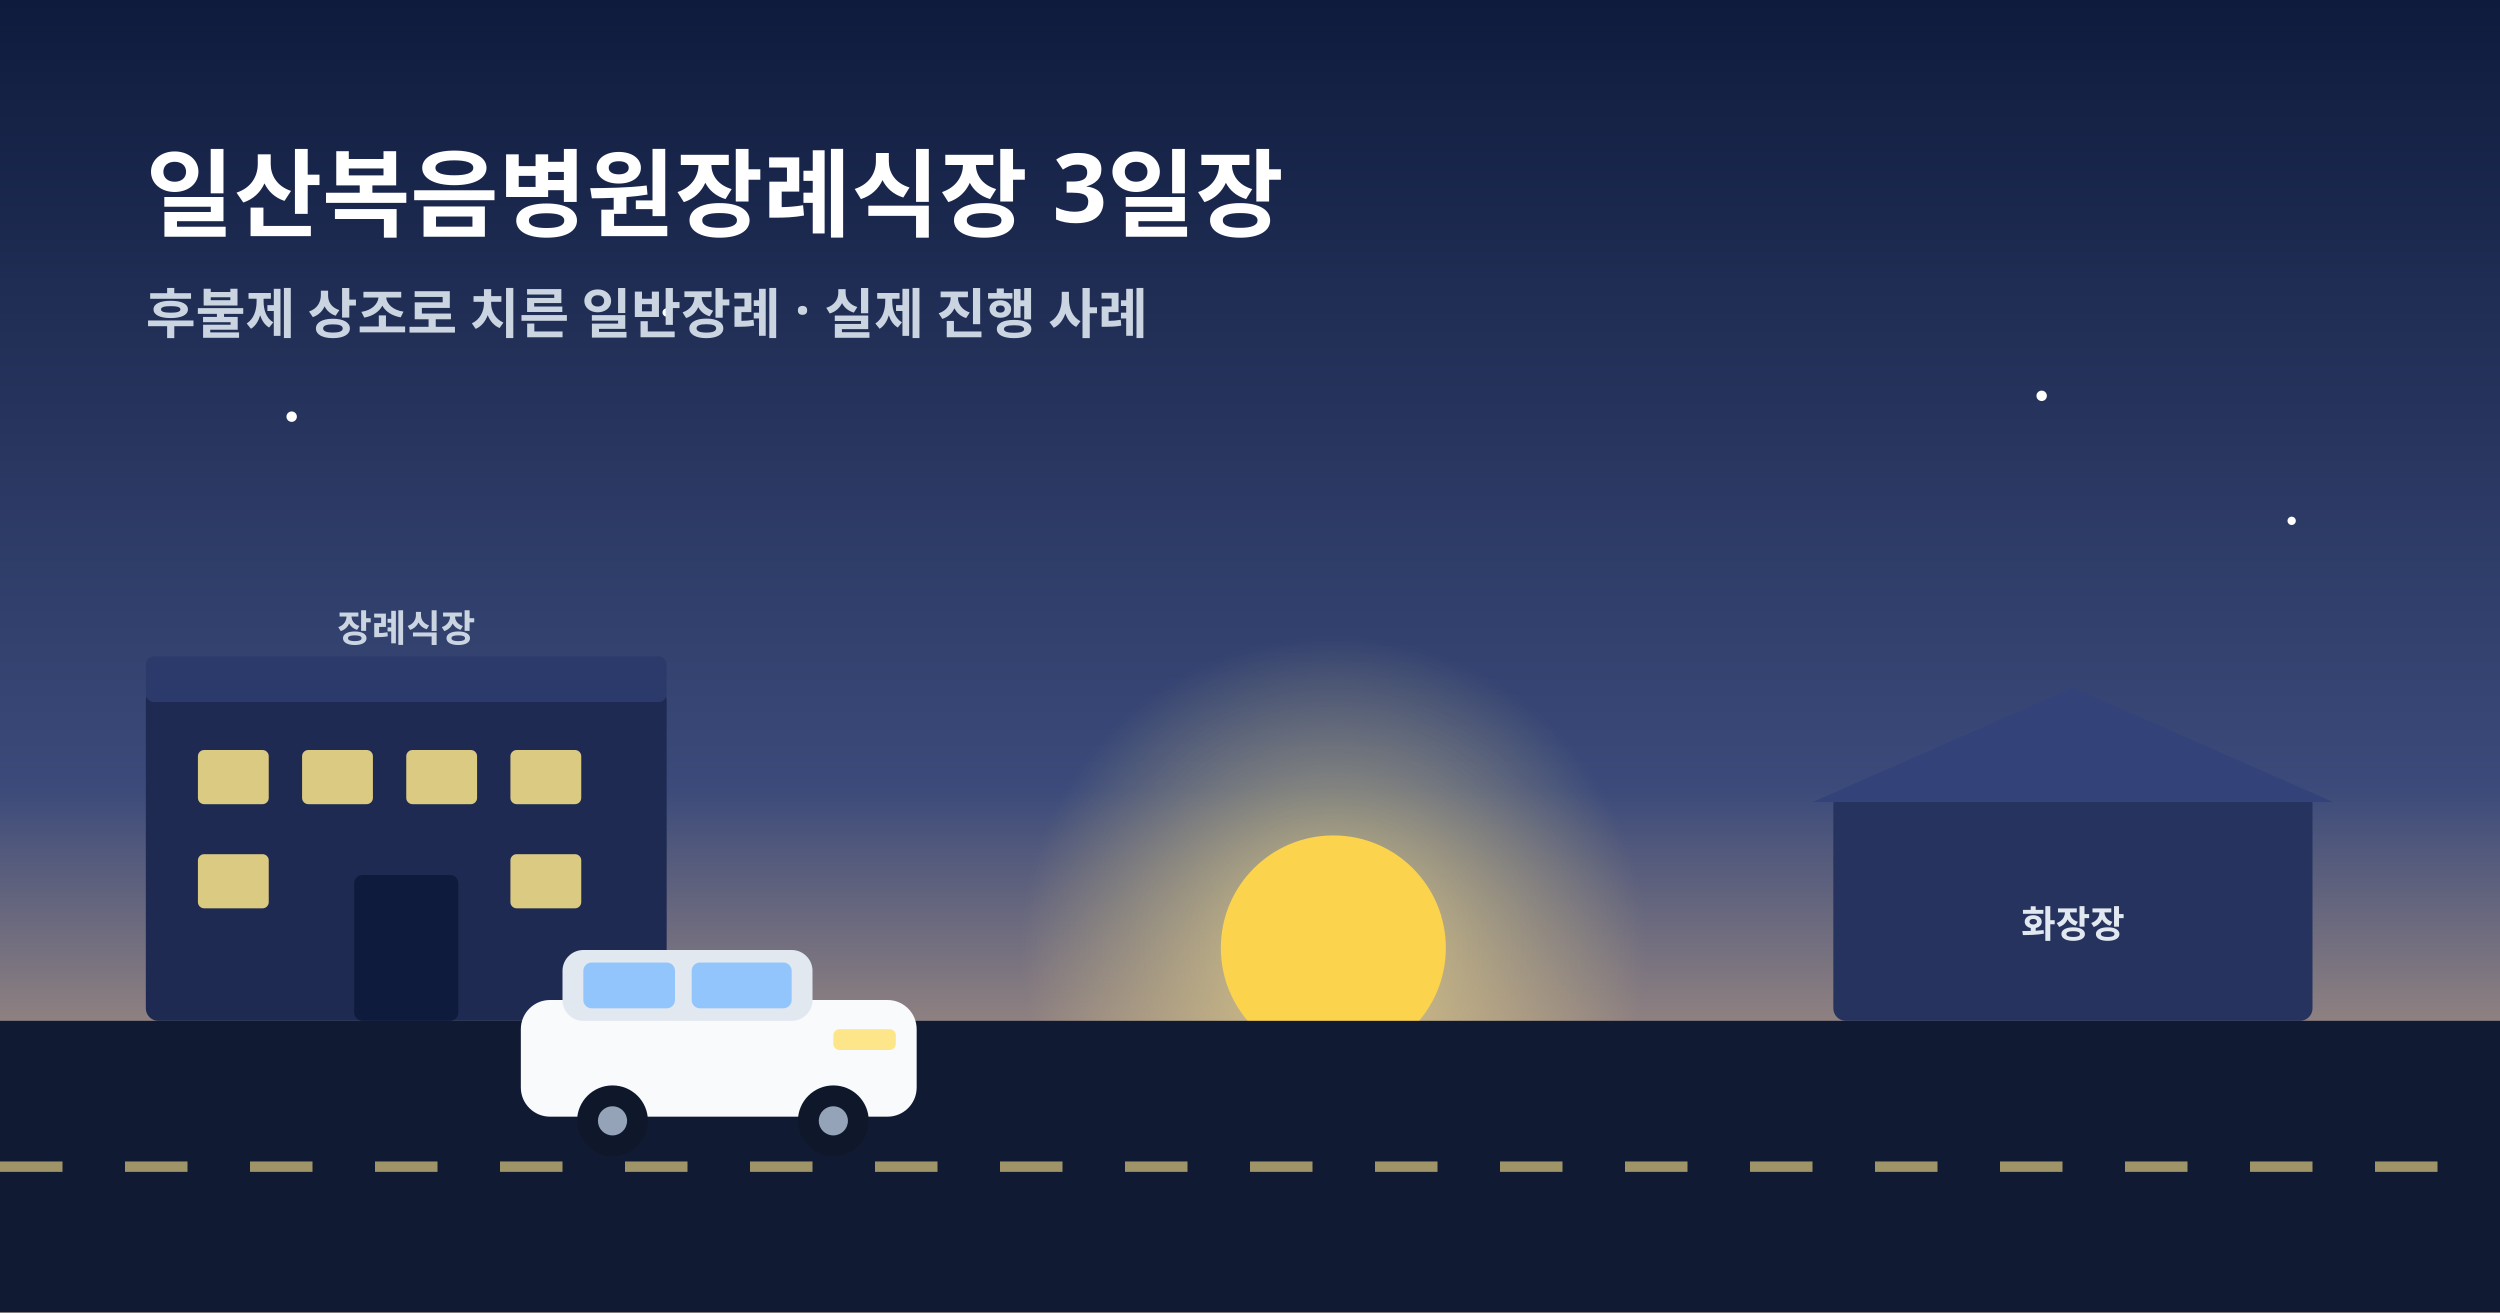
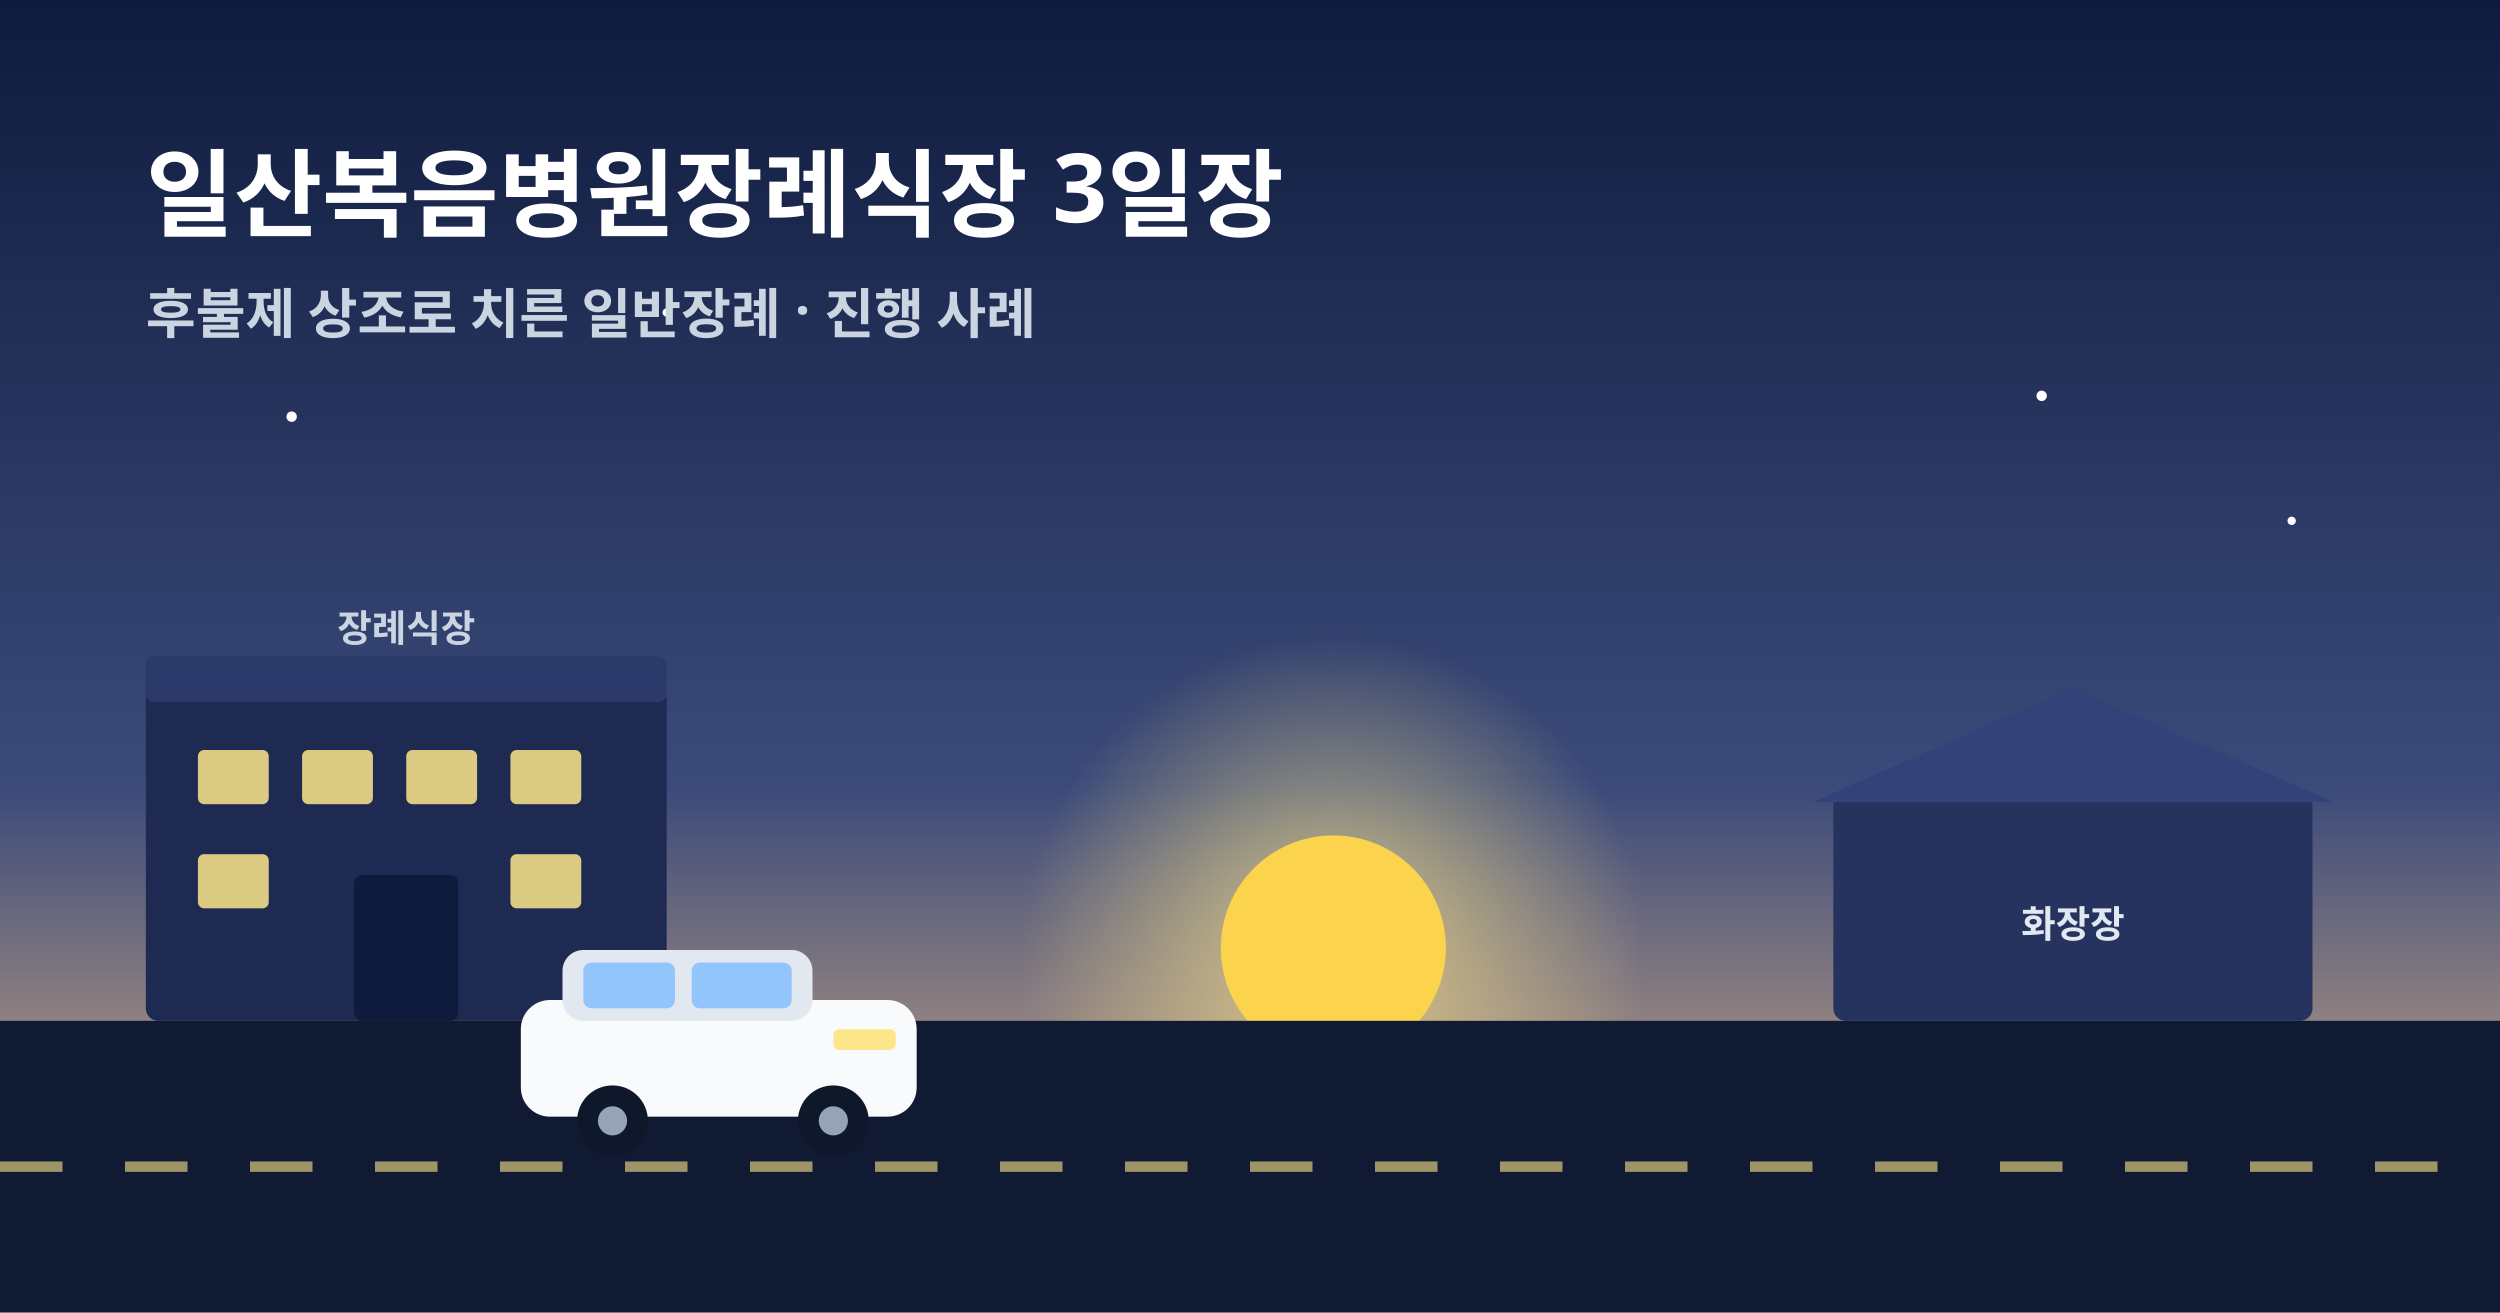
<svg xmlns="http://www.w3.org/2000/svg" viewBox="0 0 1200 630" role="img" aria-label="장례식장에서 화장장까지 새벽길을 달리는 장의차와 떠오르는 해">
  <style>
  .t{font-family:'Noto Sans KR','Apple SD Gothic Neo','Malgun Gothic',sans-serif}
  @keyframes drive{0%{transform:translateX(0)}100%{transform:translateX(560px)}}
  @keyframes sun{0%{transform:translateY(40px);opacity:.4}100%{transform:translateY(0);opacity:1}}
  @keyframes star{0%,100%{opacity:.2}50%{opacity:.9}}
  @keyframes road{to{stroke-dashoffset:-60}}
  .car{animation:drive 9s ease-in-out infinite alternate}
  .sun{animation:sun 9s ease-in-out infinite alternate}
  .s1{animation:star 3s ease-in-out infinite}.s2{animation:star 4s ease-in-out 1s infinite}.s3{animation:star 3.5s ease-in-out 2s infinite}
  .rd{stroke-dasharray:30 30;animation:road 1.2s linear infinite}
  @media (prefers-reduced-motion:reduce){*{animation:none!important}}
</style>
  <defs>
    <linearGradient id="sky" x1="0" y1="0" x2="0" y2="1">
      <stop offset="0" stop-color="#0f1b3d" />
      <stop offset=".6" stop-color="#3b4a7a" />
      <stop offset="1" stop-color="#f6c58a" />
    </linearGradient>
    <radialGradient id="glow">
      <stop offset="0" stop-color="#fde68a" />
      <stop offset="1" stop-color="#fde68a" stop-opacity="0" />
    </radialGradient>
  </defs>
  <rect width="1200" height="630" fill="url(#sky)" />
  <circle class="s1" cx="140" cy="200" r="2.5" fill="#fff" />
  <circle class="s2" cx="320" cy="150" r="2" fill="#fff" />
  <circle class="s3" cx="980" cy="190" r="2.5" fill="#fff" />
  <circle class="s1" cx="1100" cy="250" r="2" fill="#fff" />
  <g class="sun">
    <circle cx="640" cy="455" r="150" fill="url(#glow)" opacity=".75" />
    <circle cx="640" cy="455" r="54" fill="#fcd34d" />
  </g>
  <g>
    <rect x="70" y="330" width="250" height="160" rx="6" fill="#1e2a52" />
    <rect x="70" y="315" width="250" height="22" rx="4" fill="#2b3a6b" />
    <g fill="#fde68a" opacity=".85">
      <rect x="95" y="360" width="34" height="26" rx="3" />
      <rect x="145" y="360" width="34" height="26" rx="3" />
      <rect x="195" y="360" width="34" height="26" rx="3" />
      <rect x="245" y="360" width="34" height="26" rx="3" />
      <rect x="95" y="410" width="34" height="26" rx="3" />
      <rect x="245" y="410" width="34" height="26" rx="3" />
    </g>
    <rect x="170" y="420" width="50" height="70" rx="4" fill="#0f1b3d" />
    <text x="195" y="308" text-anchor="middle" class="t" font-size="18" font-weight="700" fill="#cbd5e1">장례식장</text>
  </g>
  <g>
    <rect x="880" y="380" width="230" height="110" rx="6" fill="#26335f" />
    <path d="M870 385 L995 330 L1120 385 Z" fill="#33437a" />
    <text x="995" y="450" text-anchor="middle" class="t" font-size="18" font-weight="700" fill="#e2e8f0">화장장</text>
  </g>
  <rect x="0" y="490" width="1200" height="140" fill="#111a33" />
  <line class="rd" x1="0" y1="560" x2="1200" y2="560" stroke="#fde68a" stroke-width="5" opacity=".6" />
  <g class="car">
    <g transform="translate(250 470)">
      <rect x="0" y="10" width="190" height="56" rx="14" fill="#f8fafc" />
      <rect x="20" y="-14" width="120" height="34" rx="10" fill="#e2e8f0" />
      <rect x="30" y="-8" width="44" height="22" rx="4" fill="#93c5fd" />
      <rect x="82" y="-8" width="48" height="22" rx="4" fill="#93c5fd" />
      <rect x="150" y="24" width="30" height="10" rx="3" fill="#fde68a" />
      <circle cx="44" cy="68" r="17" fill="#0f172a" />
      <circle cx="44" cy="68" r="7" fill="#94a3b8" />
      <circle cx="150" cy="68" r="17" fill="#0f172a" />
      <circle cx="150" cy="68" r="7" fill="#94a3b8" />
    </g>
  </g>
  <text x="70" y="110" class="t" font-size="46" font-weight="900" fill="#fff">일산복음병원장례식장 3일장</text>
-   <text x="70" y="160" class="t" font-size="26" font-weight="700" fill="#cbd5e1">후불제 상조로 치른 일반장례 · 실제 진행 사례</text>
+   <text x="70" y="160" class="t" font-size="26" font-weight="700" fill="#cbd5e1">후불제 상조로 치른 일반장례 · 진행 사례</text>
</svg>
